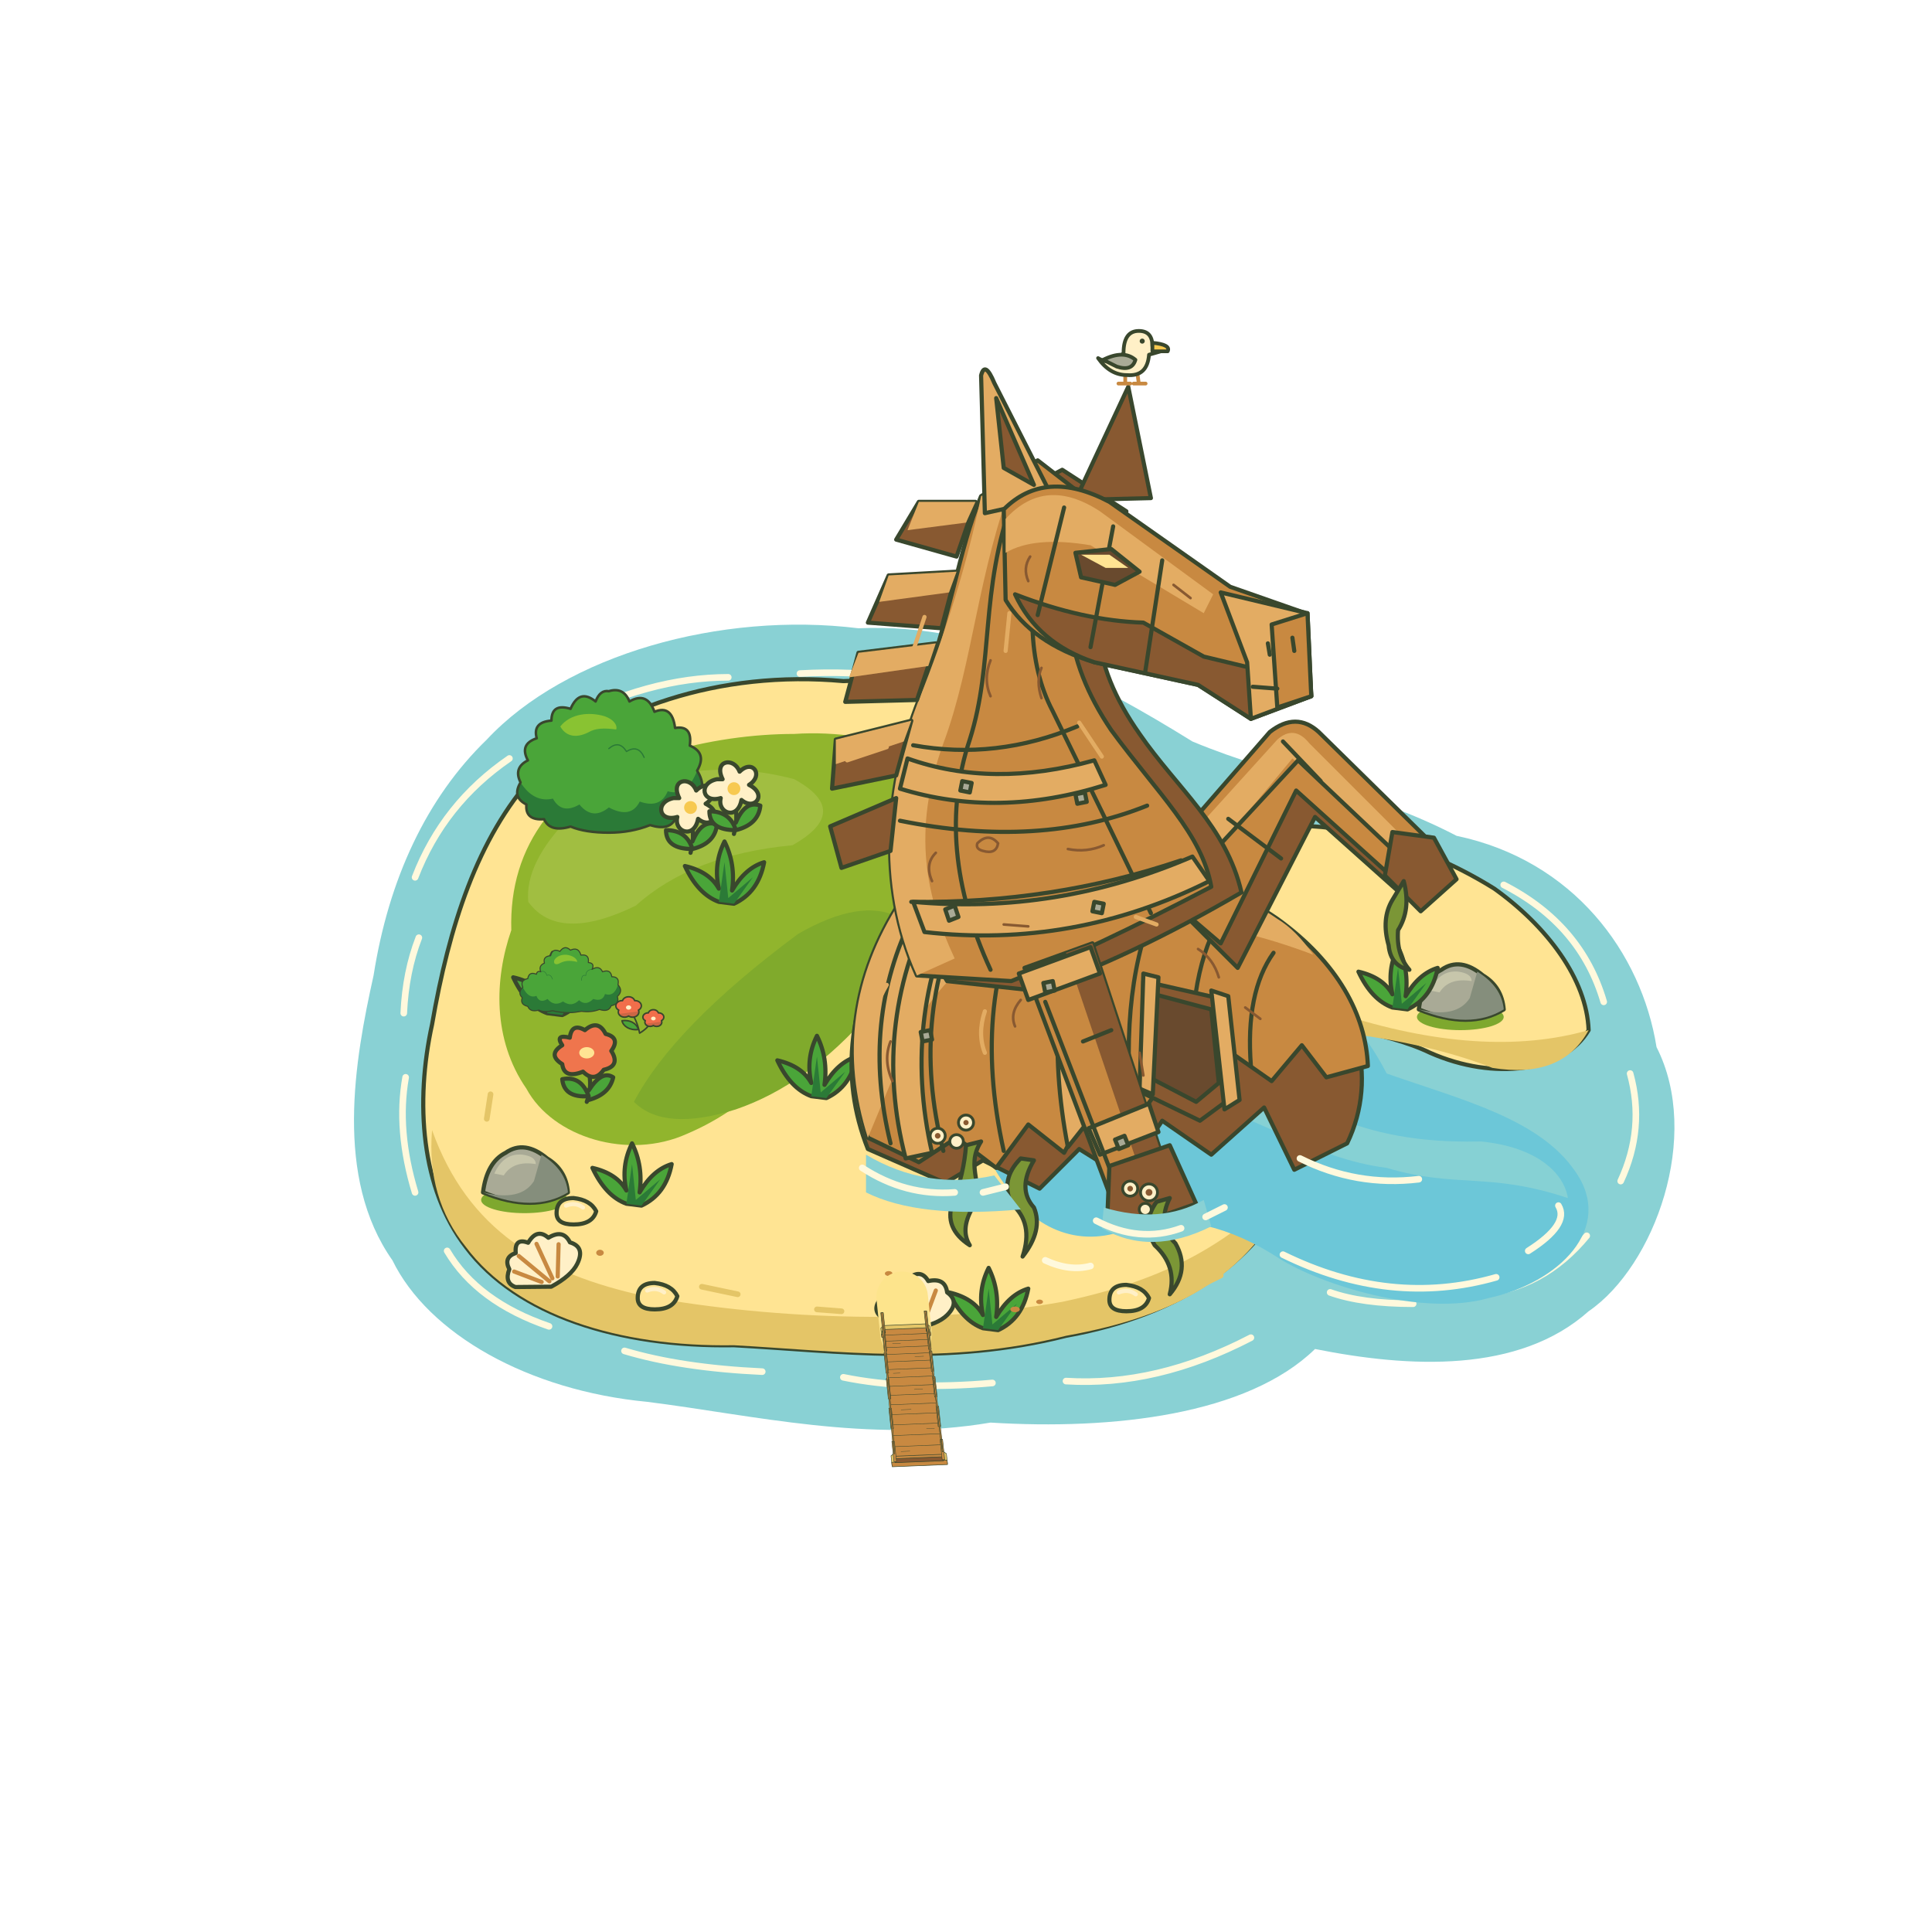
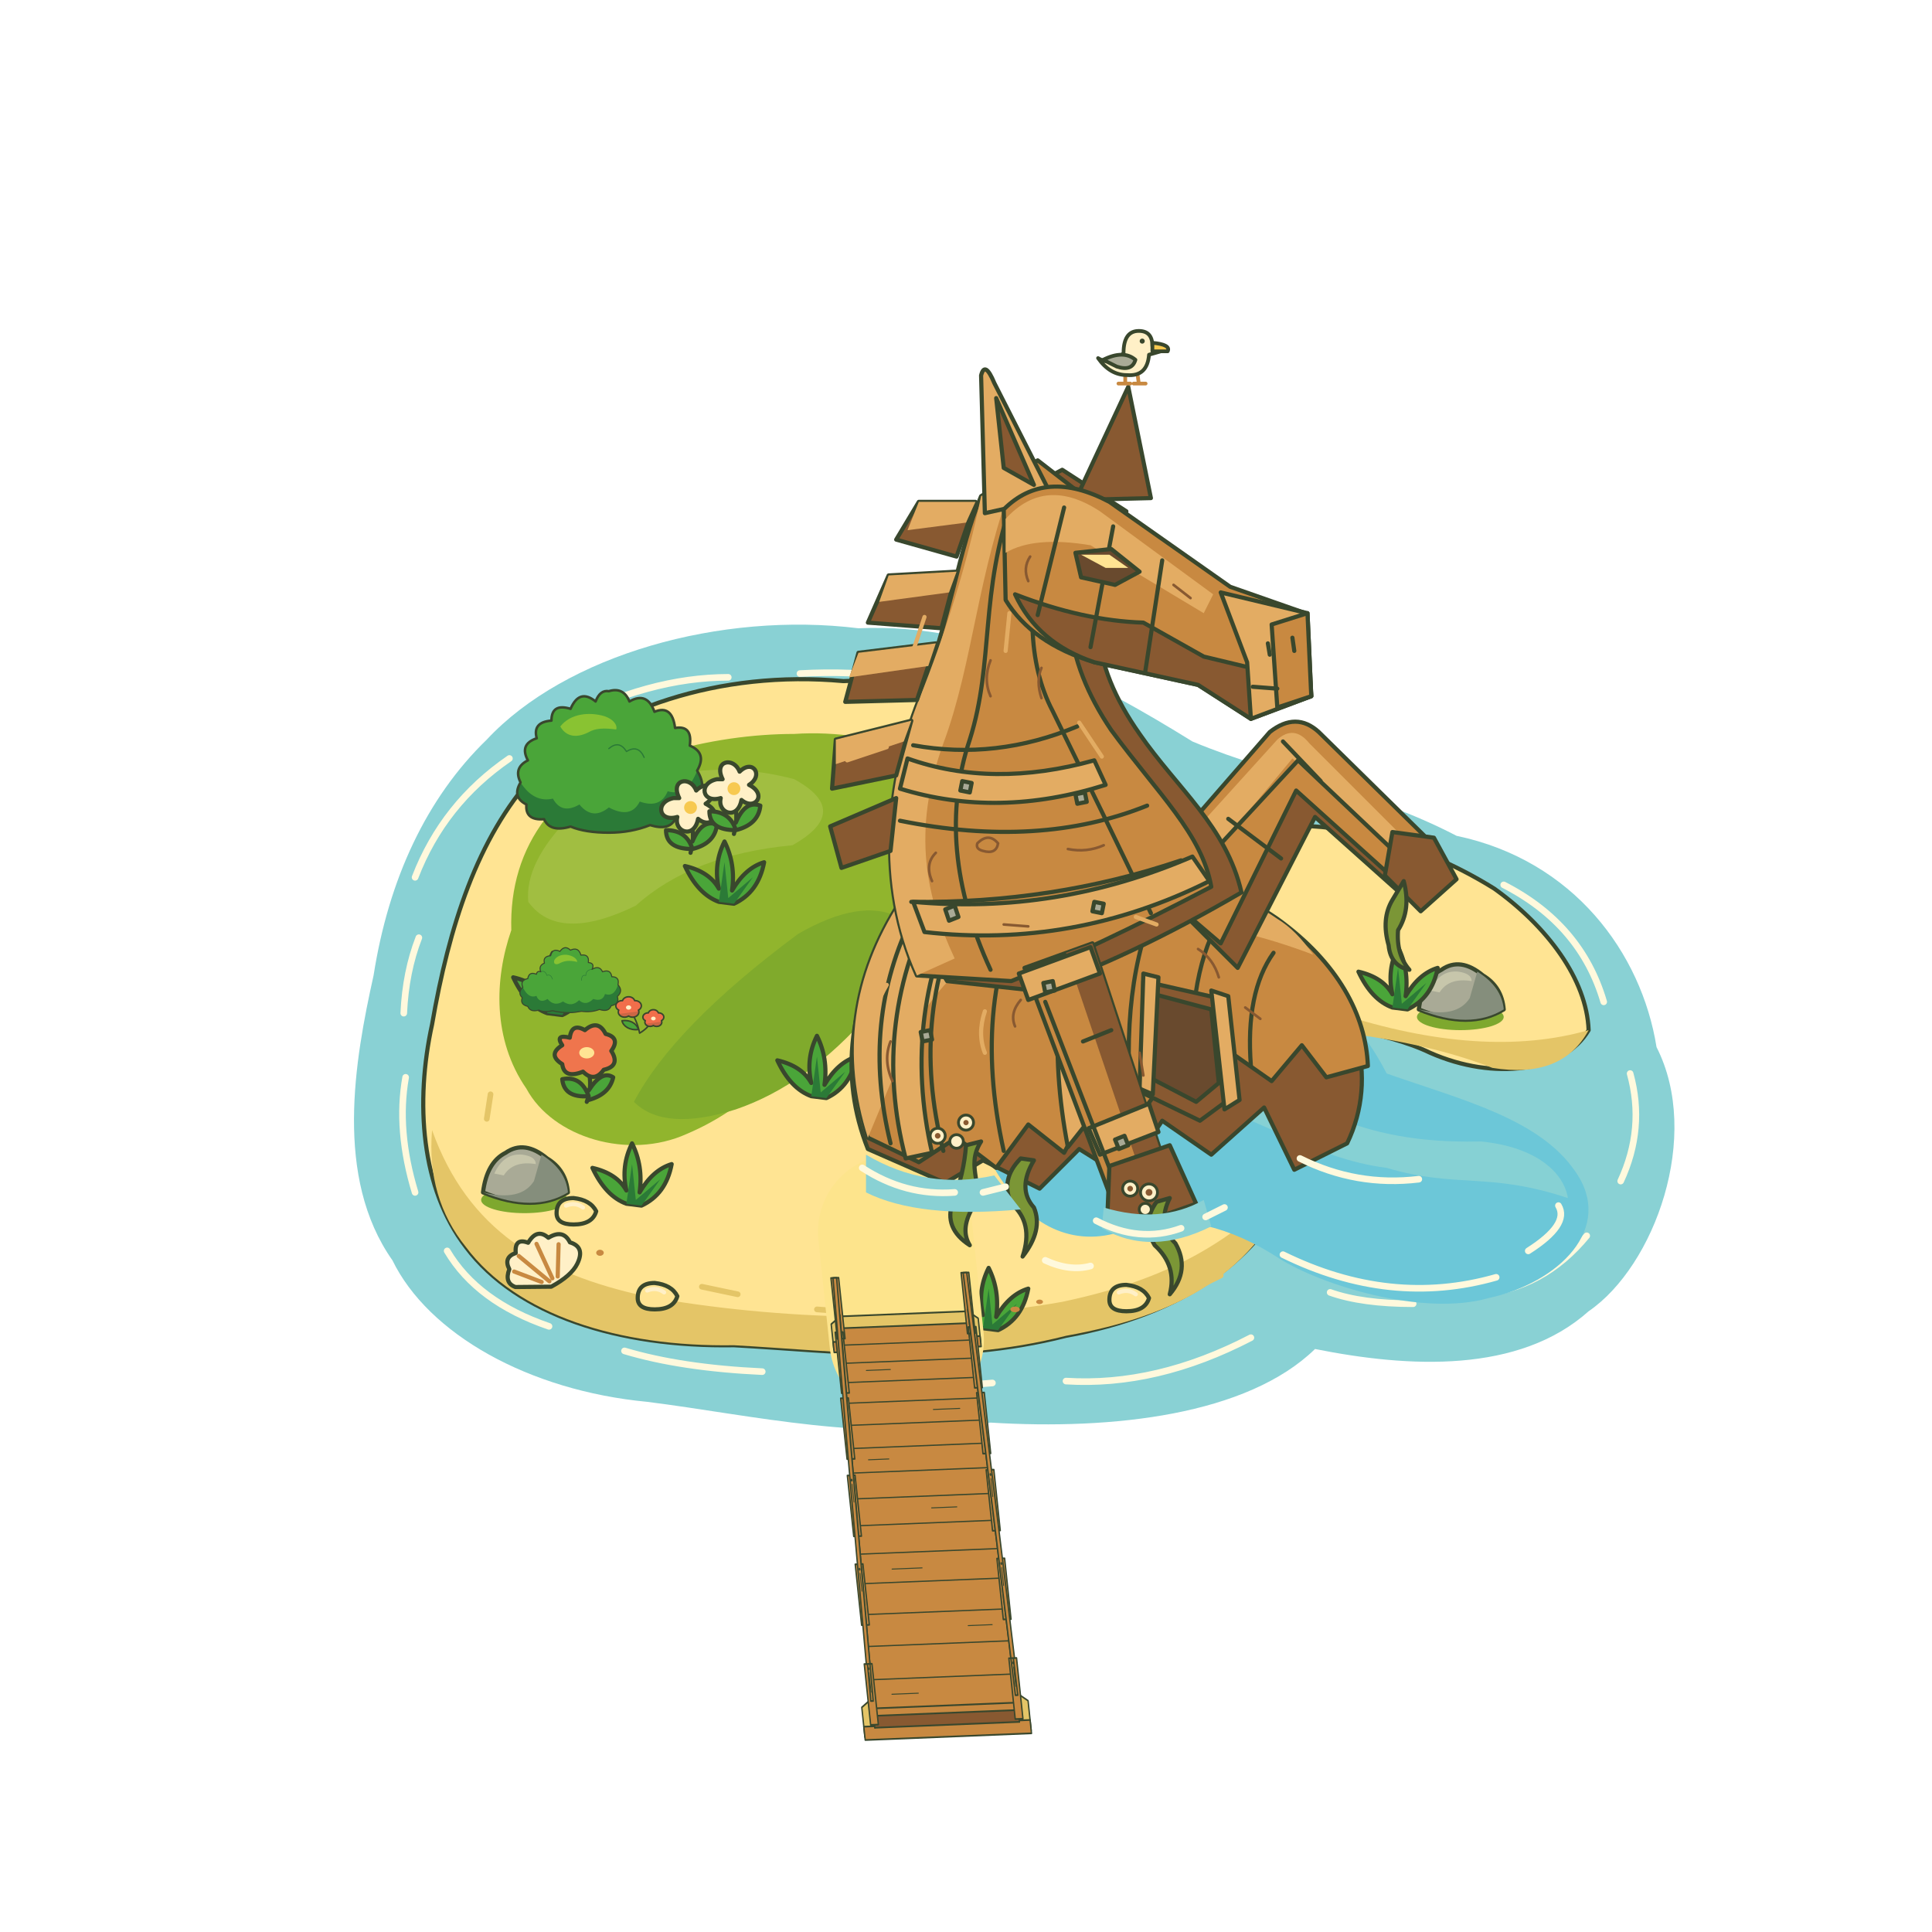
<svg xmlns="http://www.w3.org/2000/svg" xmlns:xlink="http://www.w3.org/1999/xlink" viewBox="0 0 1024 1024" width="1024" height="1024" stroke-linecap="round" stroke-linejoin="round" data-layer="ground">
  <defs>
    <g id="tuft" stroke="#39472d" stroke-width="2.2" stroke-linejoin="round">
      <path fill="#4aa539" d="M0 24 Q-11 20 -18 5 Q-5 8 0 17 Q-3 4 3 -8 Q9 4 7 18 Q14 6 24 3 Q21 19 8 25Z" />
      <path fill="#2b7a37" stroke="none" d="M0 24 3 3 5 22 18 11 8 25Z" />
    </g>
    <g id="daisy" stroke="#39472d" stroke-width="2.2" stroke-linejoin="round">
      <path fill="none" d="M0 4 Q4 13 1 24" />
      <path fill="#4aa539" d="M2 22 Q-12 22 -12 12 Q-1 12 2 22 M2 18 Q7 6 15 9 Q14 19 2 22" />
      <path fill="#fff0c7" d="M-5-5 C-10-15 1-17 4-9 C11-16 17-7 9-2 C19 3 12 12 5 6 C3 17-8 13-6 5 C-16 8-18-3-8-5Z" />
      <circle cx="1" cy="0" r="3.4" fill="#f7c950" stroke="none" />
    </g>
    <g id="poppy" stroke="#39472d" stroke-width="2.2" stroke-linejoin="round">
      <path fill="none" d="M0 4 Q5 15 1 26" />
      <path fill="#4aa539" d="M2 23 Q-11 24-12 14 Q-2 12 2 23 M2 20 Q9 9 15 13 Q13 22 2 25" />
      <path fill="#ef754d" d="M-8-8 Q-7-16 0-12 Q7-18 11-10 Q19-8 14-1 Q19 7 10 9 Q5 16-1 10 Q-11 14-12 6 Q-20 1-12-4 Q-16-10-8-8Z" />
      <ellipse cx="1" cy="0" rx="4" ry="3" fill="#ffe493" stroke="none" />
    </g>
    <g id="rock" stroke="#39472d" stroke-width="2.2" stroke-linejoin="round">
      <ellipse cx="0" cy="9" rx="23" ry="7" fill="#7ea82e" stroke="none" />
      <path fill="#a9aa96" d="M-22 5 Q-20-11-10-16 Q0-23 12-13 Q22-7 23 5 Q5 16-22 5Z" />
      <path fill="#858e7c" stroke="none" d="M9-15 Q22-7 23 5 Q5 16-22 5 Q-2 10 5-1Z" />
      <path fill="#c7c6ab" stroke="none" d="M-16-5 Q-11-16-1-15 Q6-14 6-10 Q-6-12-11-4Z" />
    </g>
    <g id="pebble" stroke="#39472d" stroke-width="2.2">
      <path fill="#ffe493" d="M-10 1 Q-10-7-1-7 Q8-6 11 0 Q9 7-1 7 Q-10 7-10 1Z" />
      <path fill="none" stroke="#fff0c7" d="M-5-3Q0-5 4-2" />
    </g>
    <g id="shell" stroke="#39472d" stroke-width="2.2" stroke-linejoin="round">
      <path fill="#fff0c7" d="M-17 7 Q-22 3-17-3 Q-18-10-11-10 Q-9-18-3-13 Q4-19 8-12 Q17-14 18-6 Q25-1 18 6 Q13 11 1 13Z" />
      <path fill="none" stroke="#c88941" d="M1 10-10-8 M3 9 1-11 M6 9 12-7 M-3 9-15-1" />
    </g>
    <g id="gull" stroke="#39472d" stroke-width="2.2" stroke-linejoin="round">
      <path fill="none" stroke="#c88941" d="M-4 10-4 17 M3 10 4 17 M-8 17H-1 M1 17H8" />
      <path fill="#fff0c7" d="M-20 2 Q-12 7-5-1 Q-5-14 4-14 Q12-14 12-5 L17-2 10 0 Q9 13-3 12 Q-13 12-20 2Z" />
      <path fill="#a9aa96" d="M-17 3Q-5-3 2 3Q0 10-9 7Z" />
      <path fill="#f7c950" d="M12-7Q23-6 21-2H12Z" />
      <circle cx="6" cy="-8" r="1.5" fill="#39472d" stroke="none" />
    </g>
  </defs>
  <path fill="#89d1d4" d="M258 392C300 347 382 324 455 333C523 330 582 362 632 393C680 413 724 418 772 443C834 456 870 505 878 555C902 602 877 671 842 695C805 728 747 725 697 715C661 750 590 758 525 754C460 765 399 750 343 743C280 737 227 707 208 668C177 624 188 562 198 517C206 466 226 423 258 392Z" />
  <path fill="none" stroke="#fff9dd" stroke-width="3.5" d="M220 465Q235 426 270 402 M298 383Q344 359 386 359 M424 357Q479 354 517 371 M551 384Q591 403 616 423 M797 469Q838 490 850 531 M864 569Q872 598 859 626 M841 655Q818 683 784 686 M749 691Q722 691 705 685 M663 709Q613 735 565 732 M526 733Q481 737 447 730 M404 727Q361 725 331 716 M291 703Q253 690 237 663 M220 632Q210 599 215 571 M214 537Q215 515 222 497" />
  <path fill="#ffe493" stroke="#39472d" stroke-width="2.2" d="M283 411C321 376 381 355 447 361C504 358 562 384 608 419C645 443 676 465 690 506C705 547 705 586 687 623C669 668 626 697 565 708C502 724 444 716 389 713C328 714 274 697 247 661C223 630 220 584 229 543C238 491 253 444 283 411Z" />
  <path fill="#e4c567" d="M229 599C248 652 287 675 342 687C413 700 496 702 563 690C620 678 654 658 687 623C665 675 626 697 565 708C502 724 444 716 389 713C328 714 274 697 247 661Q226 635 229 599Z" />
  <path fill="#ffe493" stroke="#39472d" stroke-width="2.2" d="M646 447C689 425 752 446 792 471C820 491 841 519 842 546C829 568 792 573 758 558C733 546 699 544 674 535Z" />
  <path fill="#e4c567" d="M709 537Q786 562 842 546Q828 572 791 566Q758 553 709 547Z" />
  <path fill="#91b52d" d="M289 434C322 402 378 389 421 389C465 386 512 404 544 423C566 438 553 457 532 470C500 490 470 500 448 530C418 563 397 587 364 601C333 615 293 603 279 577C261 551 262 519 271 493Q270 459 289 434Z" />
  <path fill="#a1be41" d="M303 432Q361 397 421 413Q452 430 420 448Q367 453 337 480Q296 500 280 478Q278 457 303 432Z" />
  <path fill="#80aa2c" d="M423 495Q456 476 476 486Q496 503 461 537Q428 575 390 588Q352 600 336 584Q357 544 423 495Z" />
  <use xlink:href="#tuft" x="290" y="513" />
  <use xlink:href="#tuft" x="381" y="454" />
  <use xlink:href="#tuft" x="430" y="557" />
  <use xlink:href="#tuft" x="332" y="614" />
  <use xlink:href="#tuft" x="521" y="680" />
  <use xlink:href="#poppy" x="310" y="558" />
  <use xlink:href="#pebble" x="598" y="688" />
  <use xlink:href="#pebble" x="348" y="687" />
  <use xlink:href="#shell" x="484" y="691" />
  <use xlink:href="#shell" x="287" y="670" transform="rotate(-19 287 670)" />
  <path fill="#6cc7d8" d="M660 513C701 520 721 542 735 569C775 583 816 593 835 621C856 651 826 680 789 688C754 698 700 681 678 667C652 650 626 644 603 649C576 663 550 653 535 631C522 615 515 595 527 576Q560 533 595 536Z" />
  <path fill="#86d1d4" d="M574 559C615 541 656 553 677 574C708 598 744 606 785 605C815 608 829 622 831 635C789 621 772 630 735 619C695 614 665 590 637 586C604 576 585 586 558 581Z" />
  <path fill="none" stroke="#e4c567" stroke-width="3" d="M372 682l19 4 M433 694l13 1 M258 593l2-13 M637 681l10-5" />
  <g fill="#c88941">
    <ellipse cx="318" cy="664" rx="2" ry="1.6" />
    <ellipse cx="471" cy="675" rx="2" ry="1.3" />
    <ellipse cx="538" cy="694" rx="2.5" ry="1.5" />
    <ellipse cx="551" cy="690" rx="1.8" ry="1.2" />
  </g>
  <g transform="matrix(0.5966016 -0.258948 -0.258948 0.6789901 336.6508 322.4951)">
    <g transform="" />
  </g>
  <g transform="translate(274.5 500.9881) scale(0.327381)">
    <path fill="#4AA539" d="M37 43 Q33 33 43 29 Q40 18 53 17 Q56 4 68 10 Q76 -1 85 8 Q98 2 102 16 Q116 14 114 28 Q125 29 120 39 Q132 32 137 43 Q150 38 152 51 Q165 51 162 64 Q171 74 161 83 Q165 95 151 98 Q147 109 132 104 Q119 109.14 103 107 Q91 109.14 84 109.14 Q68 109.14 56 106 Q42 109.14 34 105 Q20 109 16 99 Q3 96 7 85 Q-1 77 8 68 Q3 57 16 54 Q18 42 30 47 Q31 41 37 43 Z" />
    <path fill="#2B7A37" d="M162 64 Q171 74 161 83 Q165 95 151 98 Q147 109 132 104 Q119 109.14 103 107 Q91 109.14 84 109.14 Q68 109.14 56 106 Q42 109.14 34 105 Q20 109 16 99 Q3 96 7 85 Q-1 77 8 68 Q17 87 30 82 Q35 95 48 87 Q59 100 73 91 Q87 101 99 89 Q110 99 122 87 Q137 92 141 79 Q156 84 162 64 Z" />
    <path fill="#89C332" d="M59 24 C63 17 73 14 82 16 C91 18 96 23 96 27 C83 24 75 25 66 30 C61 32 57 30 59 24 Z" />
    <path fill="none" stroke="#2B7A37" stroke-width="0.85" d="M37 43 Q44 40 47 49 Q53 46 56 55" />
    <path fill="none" stroke="#2B7A37" stroke-width="0.85" d="M120 39 Q110 40 110 49 Q103 47 103 57" />
    <path fill="none" stroke="#39472D" stroke-width="1.71" d="M37 43 Q33 33 43 29 Q40 18 53 17 Q56 4 68 10 Q76 -1 85 8 Q98 2 102 16 Q116 14 114 28 Q125 29 120 39 Q132 32 137 43 Q150 38 152 51 Q165 51 162 64 Q171 74 161 83 Q165 95 151 98 Q147 109 132 104 Q119 109.14 103 107 Q91 109.14 84 109.14 Q68 109.14 56 106 Q42 109.14 34 105 Q20 109 16 99 Q3 96 7 85 Q-1 77 8 68 Q3 57 16 54 Q18 42 30 47 Q31 41 37 43 Z" />
  </g>
  <g transform="translate(325 527) scale(0.5833333)">
    <g id="stems-and-leaf">
      <path d="M24 35.3 Q22 24 14 12 M24 35.3 Q33 30 36 22" fill="none" stroke="#39472D" stroke-width="1.39" />
      <path d="M23 32 C15 33 9 29 8 24 C15 23 21 26 23 32 Z" fill="#4AA539" stroke="#39472D" stroke-width="1.39" />
    </g>
    <g id="flower-heads">
      <path d="M8.476 5.765 C9.118 3.693 11.393 2.242 14.000 2.242 C16.607 2.242 18.882 3.693 19.524 5.765 C22.126 5.625 24.512 6.951 25.318 8.985 C26.123 11.018 25.144 13.240 22.939 14.382 C23.905 16.368 23.104 18.638 20.995 19.894 C18.885 21.151 16.005 21.074 14.000 19.707 C11.995 21.074 9.115 21.151 7.005 19.894 C4.896 18.638 4.095 16.368 5.061 14.382 C2.856 13.240 1.877 11.018 2.682 8.985 C3.488 6.951 5.874 5.625 8.476 5.765 Z" fill="#F16E4B" />
      <path d="M31.970 16.887 C32.496 15.188 34.362 13.998 36.500 13.998 C38.638 13.998 40.504 15.188 41.030 16.887 C43.164 16.773 45.120 17.860 45.780 19.527 C46.441 21.195 45.638 23.017 43.830 23.953 C44.622 25.581 43.965 27.443 42.236 28.473 C40.506 29.504 38.144 29.441 36.500 28.320 C34.856 29.441 32.494 29.504 30.764 28.473 C29.035 27.443 28.378 25.581 29.170 23.953 C27.362 23.017 26.559 21.195 27.220 19.527 C27.880 17.860 29.836 16.773 31.970 16.887 Z" fill="#F16E4B" />
      <path d="M23.294 15.492 L23.299 15.520 L23.324 15.712 L23.339 15.904 L23.345 16.096 L23.341 16.287 L23.327 16.478 L23.304 16.667 L23.272 16.856 L23.230 17.043 L23.180 17.228 L23.120 17.411 L23.051 17.593 L22.973 17.772 L22.887 17.948 L22.791 18.121 L22.687 18.292 L22.575 18.459 L22.454 18.622 L22.324 18.782 L22.186 18.938 L22.040 19.089 L21.886 19.236 L21.723 19.378 L21.553 19.515 L21.375 19.647 L21.189 19.774 L20.995 19.894 L20.795 20.008 L20.590 20.114 L20.382 20.213 L20.171 20.303 L19.956 20.386 L19.738 20.461 L19.517 20.528 L19.294 20.588 L19.069 20.639 L18.841 20.683 L18.613 20.719 L18.383 20.748 L18.152 20.769 L17.921 20.782 L17.690 20.787 L17.458 20.785 L17.227 20.775 L16.996 20.757 L16.767 20.731 L16.538 20.698 L16.311 20.658 L16.086 20.609 L15.863 20.553 L15.642 20.490 L15.424 20.418 L15.209 20.340 L14.998 20.253 L14.790 20.159 L14.586 20.057 L14.386 19.948 L14.190 19.831 L14.000 19.707 L13.810 19.831 L13.614 19.948 L13.414 20.057 L13.210 20.159 L13.002 20.253 L12.791 20.340 L12.576 20.418 L12.358 20.490 L12.137 20.553 L11.914 20.609 L11.689 20.658 L11.462 20.698 L11.233 20.731 L11.004 20.757 L10.773 20.775 L10.542 20.785 L10.310 20.787 L10.079 20.782 L9.848 20.769 L9.617 20.748 L9.387 20.719 L9.159 20.683 L8.931 20.639 L8.706 20.588 L8.483 20.528 L8.262 20.461 L8.044 20.386 L7.829 20.303 L7.618 20.213 L7.410 20.114 L7.205 20.008 L7.005 19.894 L6.811 19.774 L6.625 19.647 L6.447 19.515 L6.277 19.378 L6.114 19.236 L5.960 19.089 L5.814 18.938 L5.676 18.782 L5.546 18.622 L5.425 18.459 L5.313 18.292 L5.209 18.121 L5.113 17.948 L5.070 17.861 Z M44.121 24.863 L44.125 24.886 L44.146 25.044 L44.158 25.201 L44.163 25.359 L44.159 25.515 L44.148 25.672 L44.129 25.827 L44.103 25.982 L44.069 26.135 L44.027 26.287 L43.978 26.437 L43.922 26.586 L43.858 26.733 L43.787 26.877 L43.709 27.020 L43.624 27.159 L43.531 27.296 L43.432 27.430 L43.326 27.561 L43.213 27.689 L43.093 27.813 L42.966 27.934 L42.833 28.050 L42.693 28.163 L42.547 28.271 L42.395 28.374 L42.236 28.473 L42.072 28.567 L41.904 28.654 L41.734 28.734 L41.560 28.809 L41.384 28.876 L41.205 28.938 L41.024 28.993 L40.841 29.042 L40.656 29.084 L40.470 29.120 L40.283 29.150 L40.094 29.173 L39.905 29.190 L39.715 29.201 L39.526 29.205 L39.336 29.203 L39.146 29.195 L38.957 29.181 L38.769 29.160 L38.581 29.133 L38.395 29.099 L38.210 29.060 L38.027 29.014 L37.847 28.962 L37.668 28.903 L37.492 28.838 L37.318 28.768 L37.148 28.690 L36.980 28.607 L36.816 28.517 L36.656 28.422 L36.500 28.320 L36.344 28.422 L36.184 28.517 L36.020 28.607 L35.852 28.690 L35.682 28.768 L35.508 28.838 L35.332 28.903 L35.153 28.962 L34.973 29.014 L34.790 29.060 L34.605 29.099 L34.419 29.133 L34.231 29.160 L34.043 29.181 L33.854 29.195 L33.664 29.203 L33.474 29.205 L33.285 29.201 L33.095 29.190 L32.906 29.173 L32.717 29.150 L32.530 29.120 L32.344 29.084 L32.159 29.042 L31.976 28.993 L31.795 28.938 L31.616 28.876 L31.440 28.809 L31.266 28.734 L31.096 28.654 L30.928 28.567 L30.764 28.473 L30.605 28.374 L30.453 28.271 L30.307 28.163 L30.167 28.050 L30.034 27.934 L29.907 27.813 L29.787 27.689 L29.674 27.561 L29.568 27.430 L29.469 27.296 L29.376 27.159 L29.291 27.020 L29.213 26.877 L29.178 26.806 Z" fill="#39472D" fill-opacity="0.2" />
      <path d="M8.476 5.765 C9.118 3.693 11.393 2.242 14.000 2.242 C16.607 2.242 18.882 3.693 19.524 5.765 C22.126 5.625 24.512 6.951 25.318 8.985 C26.123 11.018 25.144 13.240 22.939 14.382 C23.905 16.368 23.104 18.638 20.995 19.894 C18.885 21.151 16.005 21.074 14.000 19.707 C11.995 21.074 9.115 21.151 7.005 19.894 C4.896 18.638 4.095 16.368 5.061 14.382 C2.856 13.240 1.877 11.018 2.682 8.985 C3.488 6.951 5.874 5.625 8.476 5.765 Z" fill="none" stroke="#39472D" stroke-width="1.39" />
      <path d="M31.970 16.887 C32.496 15.188 34.362 13.998 36.500 13.998 C38.638 13.998 40.504 15.188 41.030 16.887 C43.164 16.773 45.120 17.860 45.780 19.527 C46.441 21.195 45.638 23.017 43.830 23.953 C44.622 25.581 43.965 27.443 42.236 28.473 C40.506 29.504 38.144 29.441 36.500 28.320 C34.856 29.441 32.494 29.504 30.764 28.473 C29.035 27.443 28.378 25.581 29.170 23.953 C27.362 23.017 26.559 21.195 27.220 19.527 C27.880 17.860 29.836 16.773 31.970 16.887 Z" fill="none" stroke="#39472D" stroke-width="1.39" />
      <ellipse cx="14" cy="12" rx="2.4" ry="1.97" fill="#FFF0C7" />
      <ellipse cx="36.5" cy="22" rx="2.1" ry="1.72" fill="#FFF0C7" />
    </g>
  </g>
  <g fill="#c88941" />
  <g transform="matrix(0.5966016 -0.258948 -0.258948 0.6789901 336.6508 322.4951)" />
  <g transform="translate(274.5 500.9881) scale(0.327381)" />
  <g transform="translate(325 527) scale(0.5833333)">
    <g id="stems-and-leaf" />
    <g id="flower-heads" />
  </g>
  <g fill="#c88941" />
  <g transform="matrix(0.5966016 -0.258948 -0.258948 0.6789901 336.6508 322.4951)" />
  <g transform="translate(274.5 500.9881) scale(0.327381)" />
  <g transform="translate(325 527) scale(0.5833333)">
    <g id="stems-and-leaf" />
    <g id="flower-heads" />
  </g>
  <g fill="#c88941" />
  <g transform="matrix(0.5966016 -0.258948 -0.258948 0.6789901 336.6508 322.4951)" />
  <g transform="translate(274.5 500.9881) scale(0.327381)" />
  <g transform="translate(325 527) scale(0.5833333)">
    <g id="stems-and-leaf" />
    <g id="flower-heads" />
  </g>
  <g fill="#c88941" />
  <g transform="matrix(0.5966016 -0.258948 -0.258948 0.6789901 336.6508 322.4951)" />
  <g transform="translate(274.5 500.9881) scale(0.327381)" />
  <g transform="translate(325 527) scale(0.5833333)">
    <g id="stems-and-leaf" />
    <g id="flower-heads" />
  </g>
-   <path id="dock-landing" d="M478.171 687.602 L480.178 706.697" fill="none" stroke="#fde48c" stroke-width="27.307" stroke-linecap="round" />
-   <g id="jetty" data-home-source="/pixi-art/home-expansion-c/bridges/bridge-ns.svg" transform="matrix(0.2128818 -0.008600866 0.02755139 0.262134 452.994 692.139)">
+   <path id="dock-landing" d="M474.514 652.807 L480.535 710.092" fill="none" stroke="#fde48c" stroke-width="81.92" stroke-linecap="round" />
+   <g id="jetty" data-home-source="/pixi-art/home-expansion-c/bridges/bridge-ns.svg" transform="matrix(0.6386455 -0.0258026 0.08265417 0.7864019 398.9819 666.417)">
    <g stroke="#39472d" stroke-width="1.15" stroke-linejoin="round" stroke-linecap="round">
      <path fill="#e4c567" d="M59 47 L67 42 L173 42 L181 47 L181 64 L59 64 Z M51 305 L59 300 L181 300 L189 305 L189 325 L51 325 Z" />
      <path fill="#c88941" d="M59 59 L181 59 L181 66 L59 66 Z M51 318 L189 318 L189 327 L51 327 Z" />
      <path fill="#885931" d="M66 50 L60 310 L60 319 L66 59 Z M174 50 L180 310 L180 319 L174 59 Z" />
      <path fill="#c88941" d="M66 50 Q63 156 60 310 L180 310 Q177 156 174 50 Z" />
      <path fill="none" stroke-width=".85" d="M65.6 61.4 L174.4 61.4 M65.2 73.6 L174.8 73.6 M64.8 86.6 L175.2 86.6 M64.4 100.5 L175.6 100.5 M64 115.4 L176 115.4 M63.6 131 L176.4 131 M63.2 147.5 L176.8 147.5 M62.8 164.9 L177.2 164.9 M62.4 183 L177.6 183 M62 202.1 L178 202.1 M61.6 222 L178.4 222 M61.2 242.8 L178.8 242.8 M60.8 264.3 L179.2 264.3 M60.4 286.7 L179.6 286.7" />
      <path fill="none" stroke-width=".65" d="M84 79 L104 79 M136 107 L158 107 M78 139 L95 139 M126 173 L147 173 M88 213 L113 213 M146 253 L166 253 M77 297 L99 297" />
      <path fill="#885931" d="M60 310 L180 310 L180 319 L60 319 Z" />
      <path fill="#c88941" d="M59 306 L181 306 L181 311 L59 311 Z" />
      <g fill="#c88941">
        <path d="M62.8 16 L69.2 16 L69.2 57 L62.8 57 Z M61.6 52.6 L68 52.6 L68 93.6 L61.6 93.6 Z M60.4 97 L66.8 97 L66.8 138 L60.4 138 Z M59.2 149 L65.6 149 L65.6 190 L59.2 190 Z M58 208.8 L64.4 208.8 L64.4 249.8 L58 249.8 Z M56.8 276 L63.2 276 L63.2 317 L56.8 317 Z" />
        <path d="M170.8 16 L177.2 16 L177.2 57 L170.8 57 Z M172 52.6 L178.4 52.6 L178.4 93.6 L172 93.6 Z M173.2 97 L179.6 97 L179.6 138 L173.2 138 Z M174.4 149 L180.8 149 L180.8 190 L174.4 190 Z M175.6 208.8 L182 208.8 L182 249.8 L175.6 249.8 Z M176.8 276 L183.2 276 L183.2 317 L176.8 317 Z" />
        <path d="M65 41 Q62 147 59 301 L61 301 Q64 147 67 41 Z M173 41 Q176 147 179 301 L181 301 Q178 147 175 41 Z" />
        <path d="M64.5 16 Q61.5 122 58.5 276 L61.5 276 Q64.5 122 67.5 16 Z M172.5 16 Q175.5 122 178.5 276 L181.5 276 Q178.5 122 175.5 16 Z" />
      </g>
      <path fill="none" stroke-width=".65" d="M60 282 L60 295 M180 282 L180 295 M61.2 215 L61.2 227 M178.8 215 L178.8 227 M62.4 155 L62.4 167 M177.6 155 L177.6 167" />
      <path fill="none" stroke-width="1.5" d="M60 279 L60 279.4 M180 279 L180 279.4 M61.2 212 L61.2 212.4 M178.8 212 L178.8 212.4 M62.4 152 L62.4 152.4 M177.6 152 L177.6 152.4" />
    </g>
  </g>
  <g fill="#c88941" />
  <g transform="matrix(0.5966016 -0.258948 -0.258948 0.6789901 336.6508 322.4951)" />
  <g transform="translate(274.5 500.9881) scale(0.327381)" />
  <g transform="translate(325 527) scale(0.5833333)">
    <g id="stems-and-leaf" />
    <g id="flower-heads" />
  </g>
  <g transform="translate(272 364) scale(.78)" data-piece="olive-bush" id="olive-bush-12">
    <path fill="#4AA539" d="M65 3 Q75 0 79 10 Q91 3 96 17 Q108 12 110 28 Q122 26 120 40 Q132 45 125 57 Q133 70 122 77 Q125 89 110 90 Q106 98 93 94 Q80 99.14 65 99.14 Q49 99.14 39 95 Q25 99.14 21 90 Q8 91 9 80 Q-1 75 5 65 Q0 55 10 50 Q4 39 16 35 Q13 24 26 23 Q26 11 39 15 Q45 1 56 10 Q59 2 65 3 Z" />
    <path fill="#2B7A37" d="M125 57 Q133 70 122 77 Q125 89 110 90 Q106 98 93 94 Q80 99.14 65 99.14 Q49 99.14 39 95 Q25 99.14 21 90 Q8 91 9 80 Q-1 75 5 65 Q14 79 27 76 Q33 87 45 80 Q54 91 65 82 Q80 90 86 78 Q100 83 105 71 Q118 75 125 57 Z" />
    <path fill="#89C332" d="M32 27 C39 18 52 17 62 20 C68 22 71 26 70 29 C62 28 56 28 51 31 C43 35 36 34 32 27 Z" />
    <path fill="none" stroke="#2B7A37" stroke-width="0.85" d="M65 42 Q72 36 77 44 Q85 39 89 48" />
    <path fill="none" stroke="#39472D" stroke-width="1.71" d="M65 3 Q75 0 79 10 Q91 3 96 17 Q108 12 110 28 Q122 26 120 40 Q132 45 125 57 Q133 70 122 77 Q125 89 110 90 Q106 98 93 94 Q80 99.14 65 99.14 Q49 99.14 39 95 Q25 99.14 21 90 Q8 91 9 80 Q-1 75 5 65 Q0 55 10 50 Q4 39 16 35 Q13 24 26 23 Q26 11 39 15 Q45 1 56 10 Q59 2 65 3 Z" />
  </g>
  <use xlink:href="#daisy" x="365" y="428" data-piece="olive-bush" id="olive-bush-18" />
  <use xlink:href="#daisy" x="388" y="418" data-piece="olive-bush" id="olive-bush-19" />
  <g transform="translate(325 527) scale(0.5833333)" />
  <g transform="translate(325 527) scale(0.5833333)" />
  <g transform="translate(325 527) scale(0.5833333)" />
  <g transform="translate(325 527) scale(0.5833333)" />
-   <g id="jetty" data-home-source="/pixi-art/home-expansion-c/bridges/bridge-ns.svg" transform="matrix(0.2128818 -0.008600866 0.02755139 0.262134 452.994 692.139)">
+   <g id="jetty" data-home-source="/pixi-art/home-expansion-c/bridges/bridge-ns.svg" transform="matrix(0.6386455 -0.0258026 0.08265417 0.7864019 398.9819 666.417)">
    <g stroke="#39472d" stroke-width="1.15" stroke-linejoin="round" stroke-linecap="round">
      <g fill="#c88941" />
    </g>
  </g>
  <g fill="#c88941" />
  <g transform="matrix(0.5966016 -0.258948 -0.258948 0.6789901 336.6508 322.4951)" />
  <g transform="translate(274.5 500.9881) scale(0.327381)" />
  <g transform="translate(325 527) scale(0.5833333)">
    <g id="stems-and-leaf" />
    <g id="flower-heads" />
  </g>
  <g transform="translate(325 527) scale(0.5833333)" />
  <use xlink:href="#rock" x="774" y="530" data-piece="east-rock" id="east-rock-23" />
  <use xlink:href="#tuft" x="738" y="510" data-piece="east-rock" id="east-rock-24" />
  <g transform="translate(325 527) scale(0.5833333)" />
  <g transform="translate(325 527) scale(0.5833333)" />
  <g transform="translate(325 527) scale(0.5833333)" />
-   <g id="jetty" data-home-source="/pixi-art/home-expansion-c/bridges/bridge-ns.svg" transform="matrix(0.2128818 -0.008600866 0.02755139 0.262134 452.994 692.139)">
+   <g id="jetty" data-home-source="/pixi-art/home-expansion-c/bridges/bridge-ns.svg" transform="matrix(0.6386455 -0.0258026 0.08265417 0.7864019 398.9819 666.417)">
    <g stroke="#39472d" stroke-width="1.15" stroke-linejoin="round" stroke-linecap="round">
      <g fill="#c88941" />
    </g>
  </g>
  <g fill="#c88941" />
  <g transform="matrix(0.5966016 -0.258948 -0.258948 0.6789901 336.6508 322.4951)" />
  <g transform="translate(274.5 500.9881) scale(0.327381)" />
  <g transform="translate(325 527) scale(0.5833333)">
    <g id="stems-and-leaf" />
    <g id="flower-heads" />
  </g>
  <g transform="translate(325 527) scale(0.5833333)" />
  <g transform="translate(325 527) scale(0.5833333)" />
  <use xlink:href="#rock" x="278" y="627" data-piece="west-rock" id="west-rock-21" />
  <use xlink:href="#pebble" x="305" y="642" data-piece="west-rock" id="west-rock-22" />
  <g transform="translate(325 527) scale(0.5833333)" />
  <g transform="translate(325 527) scale(0.5833333)" />
-   <g id="jetty" data-home-source="/pixi-art/home-expansion-c/bridges/bridge-ns.svg" transform="matrix(0.2128818 -0.008600866 0.02755139 0.262134 452.994 692.139)">
+   <g id="jetty" data-home-source="/pixi-art/home-expansion-c/bridges/bridge-ns.svg" transform="matrix(0.6386455 -0.0258026 0.08265417 0.7864019 398.9819 666.417)">
    <g stroke="#39472d" stroke-width="1.15" stroke-linejoin="round" stroke-linecap="round">
      <g fill="#c88941" />
    </g>
  </g>
  <g fill="#c88941" />
  <g transform="matrix(0.5966016 -0.258948 -0.258948 0.6789901 336.6508 322.4951)" />
  <g transform="translate(274.5 500.9881) scale(0.327381)" />
  <g transform="translate(325 527) scale(0.5833333)">
    <g id="stems-and-leaf" />
    <g id="flower-heads" />
  </g>
  <g transform="translate(325 527) scale(0.5833333)" />
  <g transform="translate(325 527) scale(0.5833333)" />
  <g transform="translate(325 527) scale(0.5833333)" />
  <g id="wooden-horse" stroke="#39472d" stroke-width="2.2" data-piece="wooden-horse">
    <path fill="#885931" d="M475 487C529 453 628 461 684 502C720 528 731 571 714 606L686 620L670 587L642 612L616 594L596 624L572 609L551 630L521 615L501 627L460 609Q437 551 475 487Z" />
    <path fill="#c88941" d="M477 478C527 444 619 447 677 487C709 510 724 538 725 565L703 571L690 554L674 573L654 559L638 582L621 568L602 594L581 579L564 611L545 596L528 619L507 603L487 616L460 603Q439 537 477 478Z" />
    <path fill="#e3ac63" stroke="none" d="M477 478C527 444 619 447 677 487Q687 493 696 506Q617 476 541 492Q492 516 475 567L460 603Q439 537 477 478Z" />
    <path fill="none" d="M484 485Q456 541 472 606 M515 472Q481 536 500 610 M547 469Q514 529 532 610 M581 471Q557 520 566 603 M614 476Q593 522 600 592 M646 488Q628 521 633 576 M675 505Q660 526 663 565" />
    <path fill="#e3ac63" d="M497 474L512 470Q477 537 494 611L480 614Q461 541 497 474Z" />
    <path fill="#e3ac63" d="M577 469L593 473Q568 529 581 589L566 608Q551 530 577 469Z" />
    <path fill="#885931" d="M606 520L650 530L655 580L636 594L605 579Z" />
    <path fill="#694a2e" d="M612 527L642 535L646 574L634 584L611 572Z" />
    <path fill="#e3ac63" d="M606 516L614 518L611 580L604 577Z M642 525L651 528L657 583L649 588Z" />
    <path fill="#885931" d="M617 474L682 397Q692 388 704 398L763 455L744 475L697 433L656 513Z" />
    <path fill="#c88941" d="M606 465L673 388Q687 377 699 388L757 445L738 465L687 419L647 500Z" />
    <path fill="#e3ac63" stroke="none" d="M610 466L677 392Q686 384 694 394L745 445L739 450L685 402L621 479Z" />
    <path fill="none" d="M626 470L688 403L744 456 M651 434L679 455 M680 393L700 414" />
    <path fill="#885931" d="M738 441L760 444L772 466L753 483L734 464Z" />
    <path fill="#7b9636" d="M744 467Q748 482 741 493Q740 506 747 514Q737 512 736 501Q732 487 738 477Z" />
    <path fill="#885931" d="M502 520C474 476 477 424 495 375C510 333 521 301 529 267L563 249L597 271C573 316 578 352 604 389C624 418 650 438 658 473Q598 508 548 525Z" />
    <path fill="#c88941" d="M486 517C464 468 470 414 487 371C504 328 508 291 520 263L550 244L581 268C558 311 564 350 589 387C614 421 637 442 642 470Q579 503 536 520Z" />
    <path fill="#e3ac63" stroke="none" d="M520 263L538 252C518 303 516 351 500 394C483 441 491 476 506 508L486 517C464 468 470 414 487 371Q509 316 520 263Z" />
    <path fill="none" d="M537 264C519 314 527 351 514 392Q495 449 525 514 M555 276Q538 339 558 377Q585 432 610 484 M484 395Q528 403 571 385 M477 435Q551 450 608 427 M483 478Q558 479 626 456" />
    <path fill="#e3ac63" d="M481 402Q526 418 580 403L586 416Q529 434 477 418Z M484 478Q560 485 632 454L641 467Q569 503 490 494Z" />
    <path fill="#885931" d="M517 266L487 266L475 286L507 295Z M507 303L471 305L460 330L499 333Z M496 341L455 346L448 372L486 371Z M483 382L443 392L441 418L475 411Z M475 423L440 438L446 460L472 451Z" />
    <path fill="#e3ac63" stroke="none" d="M487 266L517 266L512 277L481 281Z M471 305L507 303L503 314L466 319Z M455 346L496 341L492 353L450 359Z M443 392L483 382L479 393L443 405Z" />
    <path fill="#885931" d="M570 265L598 205L610 264Z" />
    <path fill="#e3ac63" d="M522 272L520 199Q522 191 527 203L558 264Z" />
    <path fill="#885931" d="M532 248L528 211L548 257Z" />
    <path fill="#c88941" d="M532 270Q554 248 588 266L652 311L692 325L695 369L663 381L635 363L580 351Q547 341 533 318Z" />
    <path fill="#e3ac63" stroke="none" d="M533 275Q554 252 583 271L643 315L638 325L578 289Q548 284 533 293Z" />
    <path fill="#885931" d="M538 315Q574 329 606 330L638 348L663 354L663 381L635 363L580 351Q550 341 538 315Z" />
    <path fill="none" d="M564 269L550 326 M590 279L578 343 M616 297L607 356" />
    <path fill="#e3ac63" d="M647 314L693 325L695 369L663 381L661 351Z" />
    <path fill="#c88941" d="M674 331L693 325L695 369L677 375Z" />
    <path fill="#694a2e" d="M570 293L589 291L604 303L591 310L573 306Z" />
    <path fill="#ffe493" stroke="none" d="M573 294L588 294L598 301L586 301Z" />
    <path fill="none" d="M672 341L673 347 M685 338L686 345 M664 364L677 365" />
    <g fill="none" stroke="#885931" stroke-width="1.4">
      <path d="M496 452Q490 458 494 467 M525 369Q521 360 525 350 M552 370Q549 361 552 354 M566 450Q576 452 585 448 M532 490l13 1 M472 552Q468 562 473 573 M541 530Q535 537 538 544 M635 503Q643 508 646 518 M660 534l8 6 M604 558l2 12 M622 310l9 7 M545 308Q542 301 546 295" />
      <path d="M518 447Q524 441 529 447Q528 453 521 451Q517 450 518 447Z" />
    </g>
    <g fill="none" stroke="#e3ac63" stroke-width="2.2">
      <path d="M483 348l7-21 M449 403l21-7 M470 522Q463 534 463 544 M522 536Q518 548 522 558 M602 486l11 4 M572 383l12 18 M535 325l-2 20" />
    </g>
    <path fill="#c88941" d="M543 513L579 500L620 625L590 638Z" />
    <path fill="#885931" stroke="none" d="M565 505L579 500L620 625L607 629Z" />
    <path fill="#e3ac63" d="M540 516L578 502L583 516L545 530Z M577 598L609 585L614 600L583 612Z" />
    <path fill="none" d="M554 531L588 619 M574 552L589 546" />
    <path fill="#885931" d="M588 618L620 607L634 638L600 650L587 643Z" />
    <g fill="#a9aa96">
      <path d="M501 482l5-2 2 6-5 2Z M488 547l5-1 1 5-5 1Z M580 478l5 1-1 5-5-1Z M510 414l5 1-1 5-5-1Z M570 421l5-1 1 5-5 1Z M553 521l5-1 1 5-5 1Z M591 604l5-2 2 5-5 2Z" />
    </g>
  </g>
  <use xlink:href="#gull" transform="translate(600 188) scale(.9)" data-piece="wooden-horse" id="wooden-horse-32" />
  <g stroke="#39472d" stroke-width="2.2" fill="#7b9636" data-piece="wooden-horse" id="wooden-horse-33">
    <path d="M520 605C511 619 523 629 515 641Q509 652 514 660Q500 651 505 637Q511 622 512 607Z" />
    <path d="M548 615Q539 630 548 640Q553 652 542 666Q548 648 536 638Q530 625 541 614Z" />
    <path d="M620 635Q613 649 623 659Q631 673 620 686Q624 671 612 660Q605 648 613 637Z" />
  </g>
  <g fill="#fff0c7" stroke="#39472d" stroke-width="1.5" data-piece="wooden-horse" id="wooden-horse-34">
    <circle cx="599" cy="630" r="4" />
    <circle cx="609" cy="632" r="4.5" />
    <circle cx="607" cy="641" r="3.2" />
    <circle cx="497" cy="602" r="4" />
    <circle cx="507" cy="605" r="3.6" />
    <circle cx="512" cy="595" r="4" />
  </g>
  <g fill="#885931" data-piece="wooden-horse" id="wooden-horse-35">
    <circle cx="599" cy="630" r="1.5" />
    <circle cx="609" cy="632" r="1.8" />
    <circle cx="497" cy="602" r="1.5" />
    <circle cx="512" cy="595" r="1.4" />
  </g>
  <path fill="#89d1d4" d="M459 612Q491 631 527 623L541 641Q487 646 459 632Z M585 640Q615 649 638 636L642 650Q610 666 584 651Z" data-piece="wooden-horse" id="wooden-horse-36" />
  <path fill="none" stroke="#fff9dd" stroke-width="3.5" d="M457 619Q480 634 506 632 M521 632l12-3 M581 647Q604 659 626 651 M639 645l10-5 M689 614Q719 629 752 625 M680 665Q737 693 793 677 M810 663Q832 649 826 639 M554 668Q567 674 578 671" data-piece="wooden-horse" id="wooden-horse-37" />
  <g transform="translate(325 527) scale(0.5833333)" />
-   <g id="jetty" data-home-source="/pixi-art/home-expansion-c/bridges/bridge-ns.svg" transform="matrix(0.2128818 -0.008600866 0.02755139 0.262134 452.994 692.139)">
+   <g id="jetty" data-home-source="/pixi-art/home-expansion-c/bridges/bridge-ns.svg" transform="matrix(0.6386455 -0.0258026 0.08265417 0.7864019 398.9819 666.417)">
    <g stroke="#39472d" stroke-width="1.15" stroke-linejoin="round" stroke-linecap="round">
      <g fill="#c88941" />
    </g>
  </g>
</svg>
